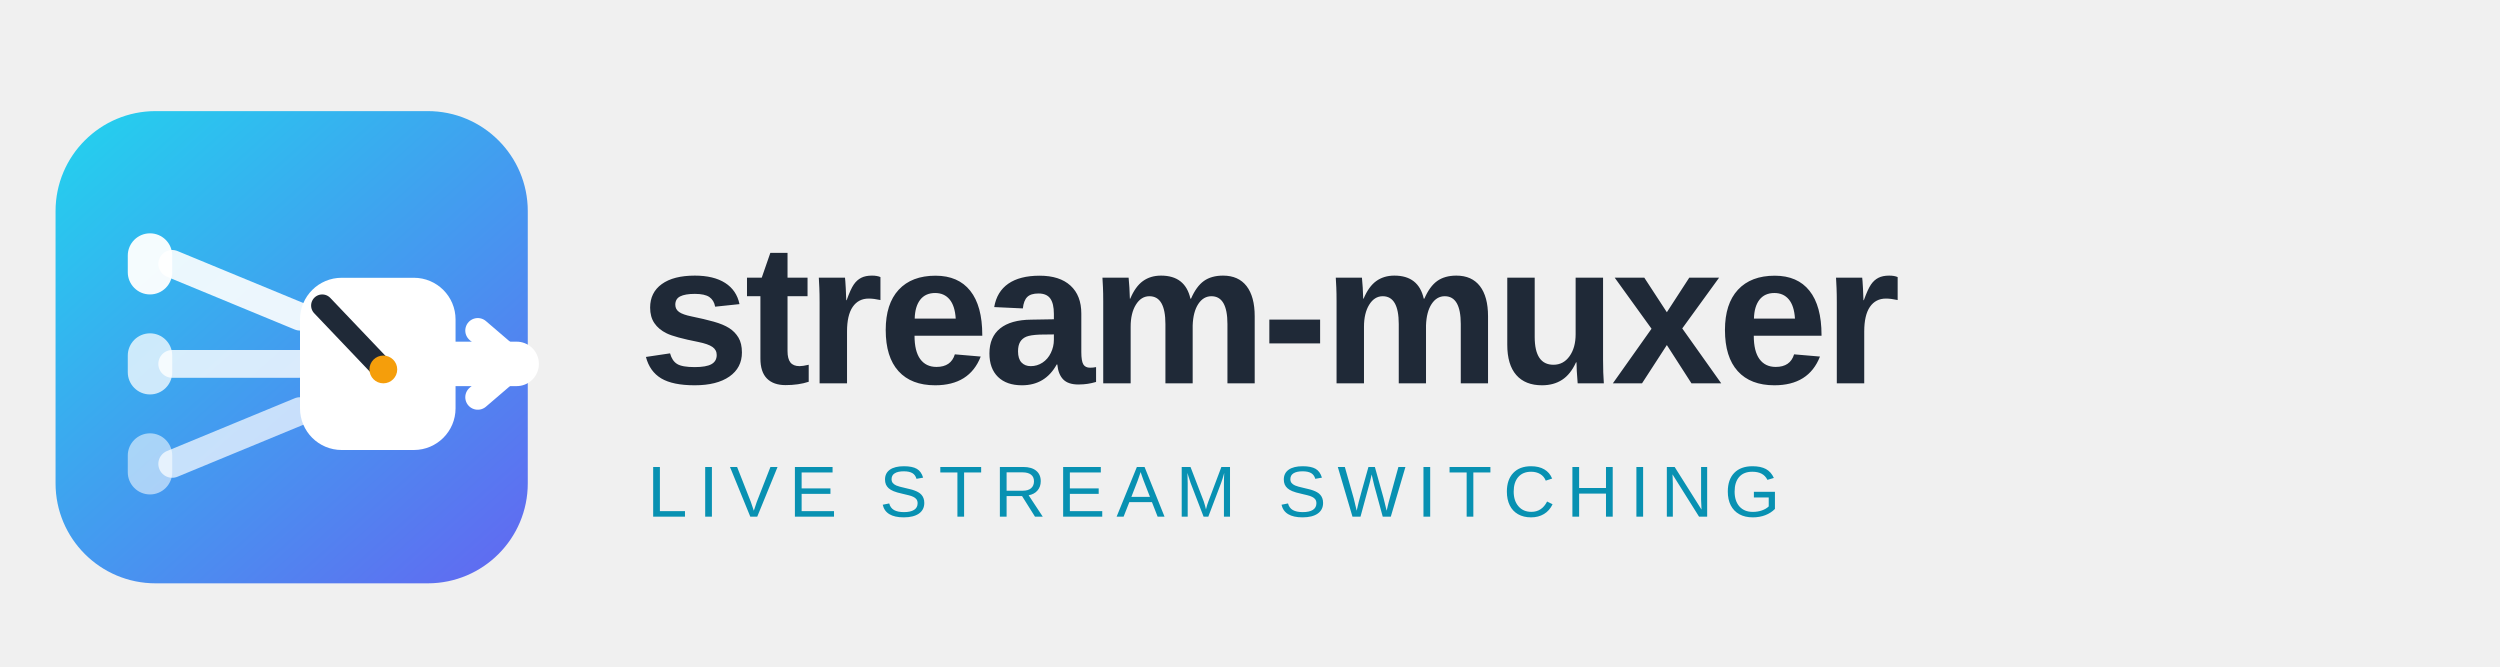
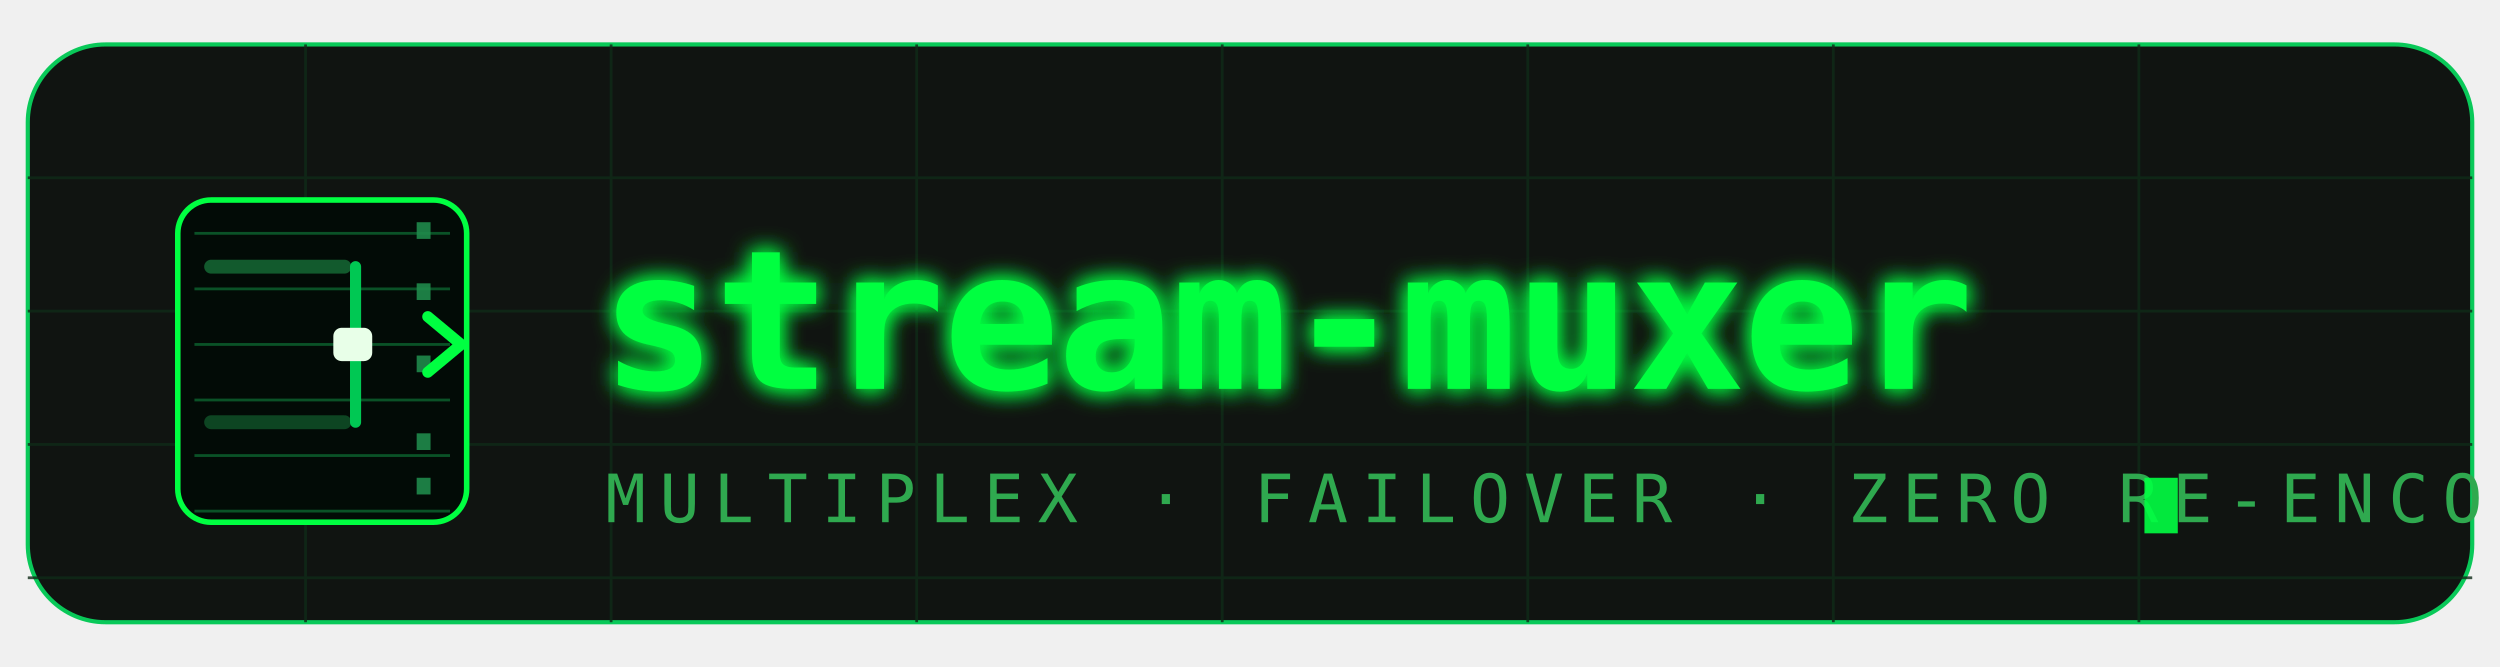
<svg xmlns="http://www.w3.org/2000/svg" width="900" height="240" viewBox="0 0 900 240" fill="none" role="img" aria-label="stream-muxer logo">
  <defs>
-     <linearGradient id="badge" x1="20" y1="40" x2="180" y2="220" gradientUnits="userSpaceOnUse">
-       <stop stop-color="#22D3EE" />
-       <stop offset="1" stop-color="#6366F1" />
-     </linearGradient>
-     <linearGradient id="strokeWord" x1="0" y1="0" x2="0" y2="1" gradientUnits="userSpaceOnUse">
-       <stop stop-color="#0B1220" />
-       <stop offset="1" stop-color="#1F2937" />
+     <filter id="glow" x="-20%" y="-20%" width="140%" height="140%">
+       <feGaussianBlur stdDeviation="4" result="blur" />
+       <feMerge>
+         <feMergeNode in="blur" />
+         <feMergeNode in="blur" />
+         <feMergeNode in="SourceGraphic" />
+       </feMerge>
+     </filter>
+     <linearGradient id="screen" x1="0" y1="0" x2="0" y2="1" gradientUnits="userSpaceOnUse">
+       <stop stop-color="#002B10" />
+       <stop offset="1" stop-color="#020B06" />
    </linearGradient>
  </defs>
-   <rect x="20" y="40" width="170" height="170" rx="36" fill="url(#badge)" />
-   <rect x="46" y="84" width="16" height="22" rx="8" fill="#FFFFFF" opacity="0.95" />
-   <rect x="46" y="120" width="16" height="22" rx="8" fill="#FFFFFF" opacity="0.75" />
-   <rect x="46" y="156" width="16" height="22" rx="8" fill="#FFFFFF" opacity="0.55" />
-   <path d="M62 95  L108 114" stroke="#FFFFFF" stroke-width="10" stroke-linecap="round" opacity="0.9" />
-   <path d="M62 131 L108 131" stroke="#FFFFFF" stroke-width="10" stroke-linecap="round" opacity="0.8" />
-   <path d="M62 167 L108 148" stroke="#FFFFFF" stroke-width="10" stroke-linecap="round" opacity="0.7" />
-   <rect x="108" y="100" width="56" height="62" rx="15" fill="#FFFFFF" />
-   <path d="M136 131 L116 110" stroke="#1F2937" stroke-width="8" stroke-linecap="round" />
-   <circle cx="138" cy="133" r="5" fill="#F59E0B" />
-   <path d="M164 131 L186 131" stroke="#FFFFFF" stroke-width="16" stroke-linecap="round" />
-   <path d="M172 119 L186 131 L172 143" stroke="#FFFFFF" stroke-width="9" stroke-linecap="round" stroke-linejoin="round" fill="none" />
-   <text x="230" y="138" font-family="ui-sans-serif, system-ui, Arial, sans-serif" font-size="72" font-weight="800" letter-spacing="-2" fill="url(#strokeWord)">stream-muxer</text>
-   <text x="233" y="186" font-family="ui-sans-serif, system-ui, Arial, sans-serif" font-size="26" font-weight="500" letter-spacing="4" fill="#0891B2">LIVE STREAM SWITCHING</text>
+   <rect x="10" y="16" width="880" height="208" rx="28" fill="#070B08" stroke="#00C853" stroke-width="1.5" opacity="0.96" />
+   <g stroke="#0F2A18" stroke-width="1" opacity="0.8">
+     <path d="M10 64 H890" />
+     <path d="M10 112 H890" />
+     <path d="M10 160 H890" />
+     <path d="M10 208 H890" />
+     <path d="M110 16 V224" />
+     <path d="M220 16 V224" />
+     <path d="M330 16 V224" />
+     <path d="M440 16 V224" />
+     <path d="M550 16 V224" />
+     <path d="M660 16 V224" />
+     <path d="M770 16 V224" />
+   </g>
+   <rect x="64" y="72" width="104" height="116" rx="12" fill="url(#screen)" stroke="#00FF41" stroke-width="2" />
+   <g stroke="#0B5A2A" stroke-width="1" opacity="0.9">
+     <path d="M70 84 H162" />
+     <path d="M70 104 H162" />
+     <path d="M70 124 H162" />
+     <path d="M70 144 H162" />
+     <path d="M70 164 H162" />
+     <path d="M70 184 H162" />
+   </g>
+   <g fill="#1F8A4A" opacity="0.9">
+     <rect x="150" y="80" width="5" height="6" />
+     <rect x="150" y="102" width="5" height="6" />
+     <rect x="150" y="128" width="5" height="6" />
+     <rect x="150" y="156" width="5" height="6" />
+     <rect x="150" y="172" width="5" height="6" />
+   </g>
+   <path d="M76 96 H124" stroke="#1F9A4C" stroke-width="5" stroke-linecap="round" opacity="0.55" />
+   <path d="M76 124 H124" stroke="#00FF41" stroke-width="5" stroke-linecap="round" filter="url(#glow)" />
+   <path d="M76 152 H124" stroke="#1F9A4C" stroke-width="5" stroke-linecap="round" opacity="0.4" />
+   <path d="M128 96 V152" stroke="#00C853" stroke-width="4" stroke-linecap="round" />
+   <rect x="120" y="118" width="14" height="12" rx="3" fill="#E8FFE8" />
+   <path d="M132 124 H166" stroke="#00FF41" stroke-width="7" stroke-linecap="round" filter="url(#glow)" />
+   <path d="M154 114 L166 124 L154 134" stroke="#00FF41" stroke-width="4" stroke-linecap="round" stroke-linejoin="round" fill="none" />
+   <text x="216" y="140" font-family="'Cascadia Code','JetBrains Mono','Consolas','Menlo',monospace" font-size="70" font-weight="700" letter-spacing="-1" fill="#00FF41" filter="url(#glow)">stream-muxer</text>
+   <text x="218" y="188" font-family="'Cascadia Code','JetBrains Mono','Consolas','Menlo',monospace" font-size="24" font-weight="500" letter-spacing="5" fill="#2FA94F">MULTIPLEX · FAILOVER · ZERO RE-ENCODING</text>
+   <rect x="772" y="172" width="12" height="20" fill="#00FF41" opacity="0.9" />
</svg>
